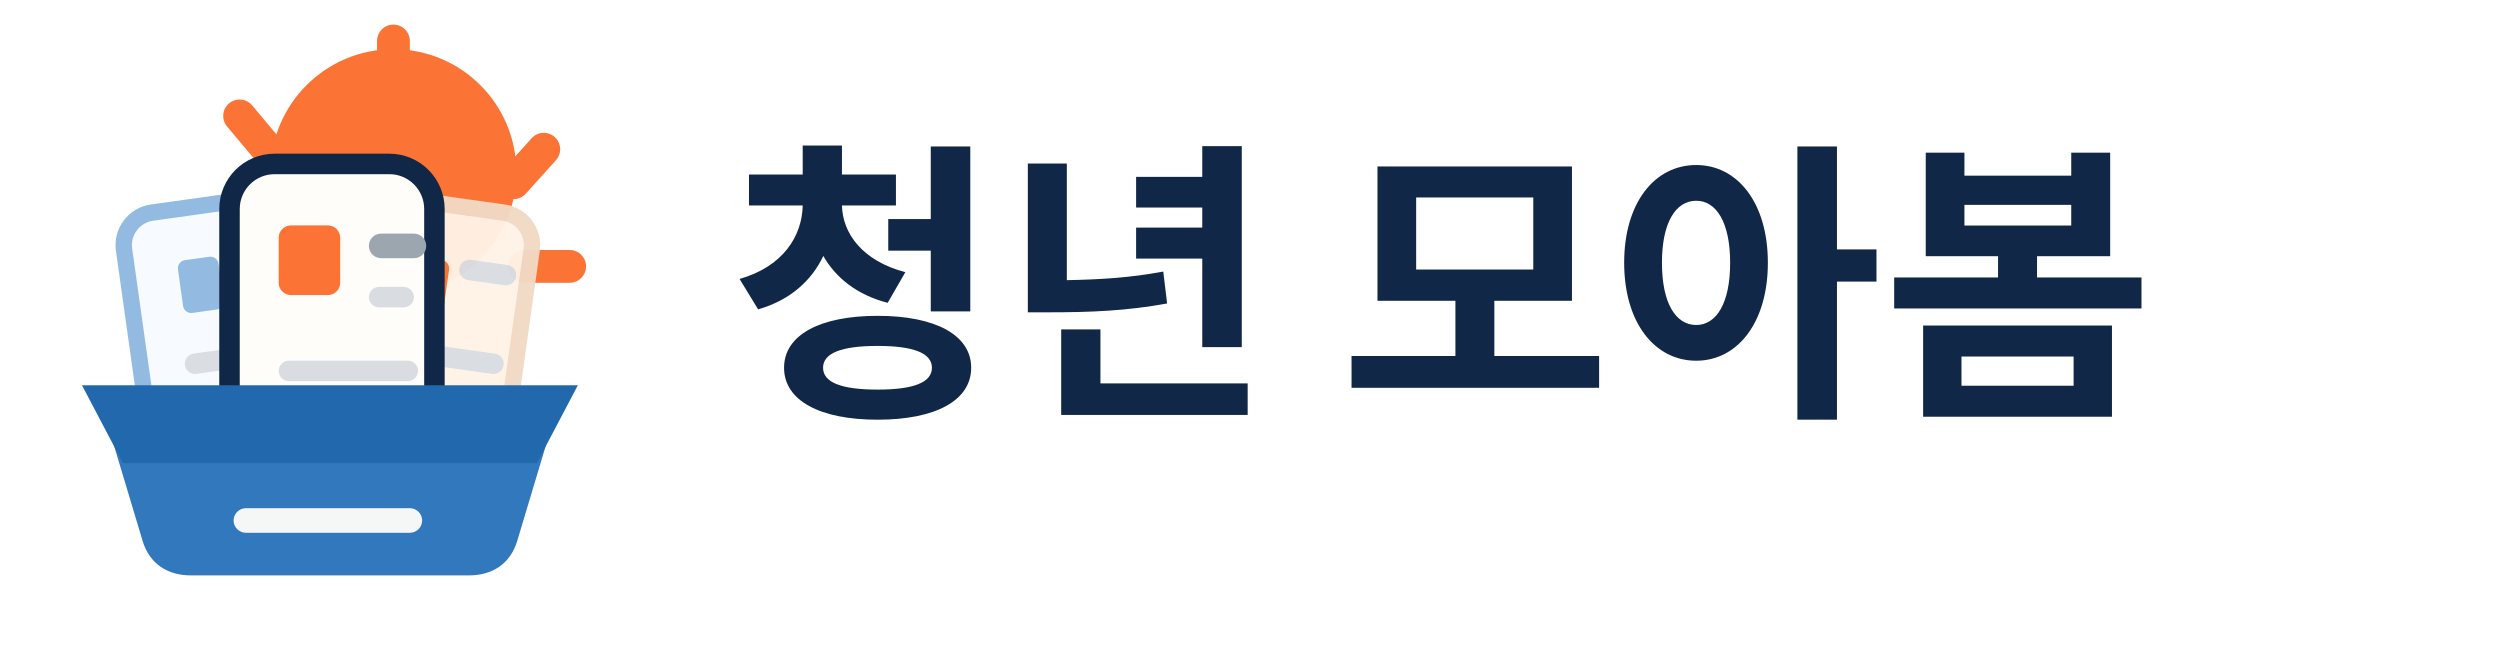
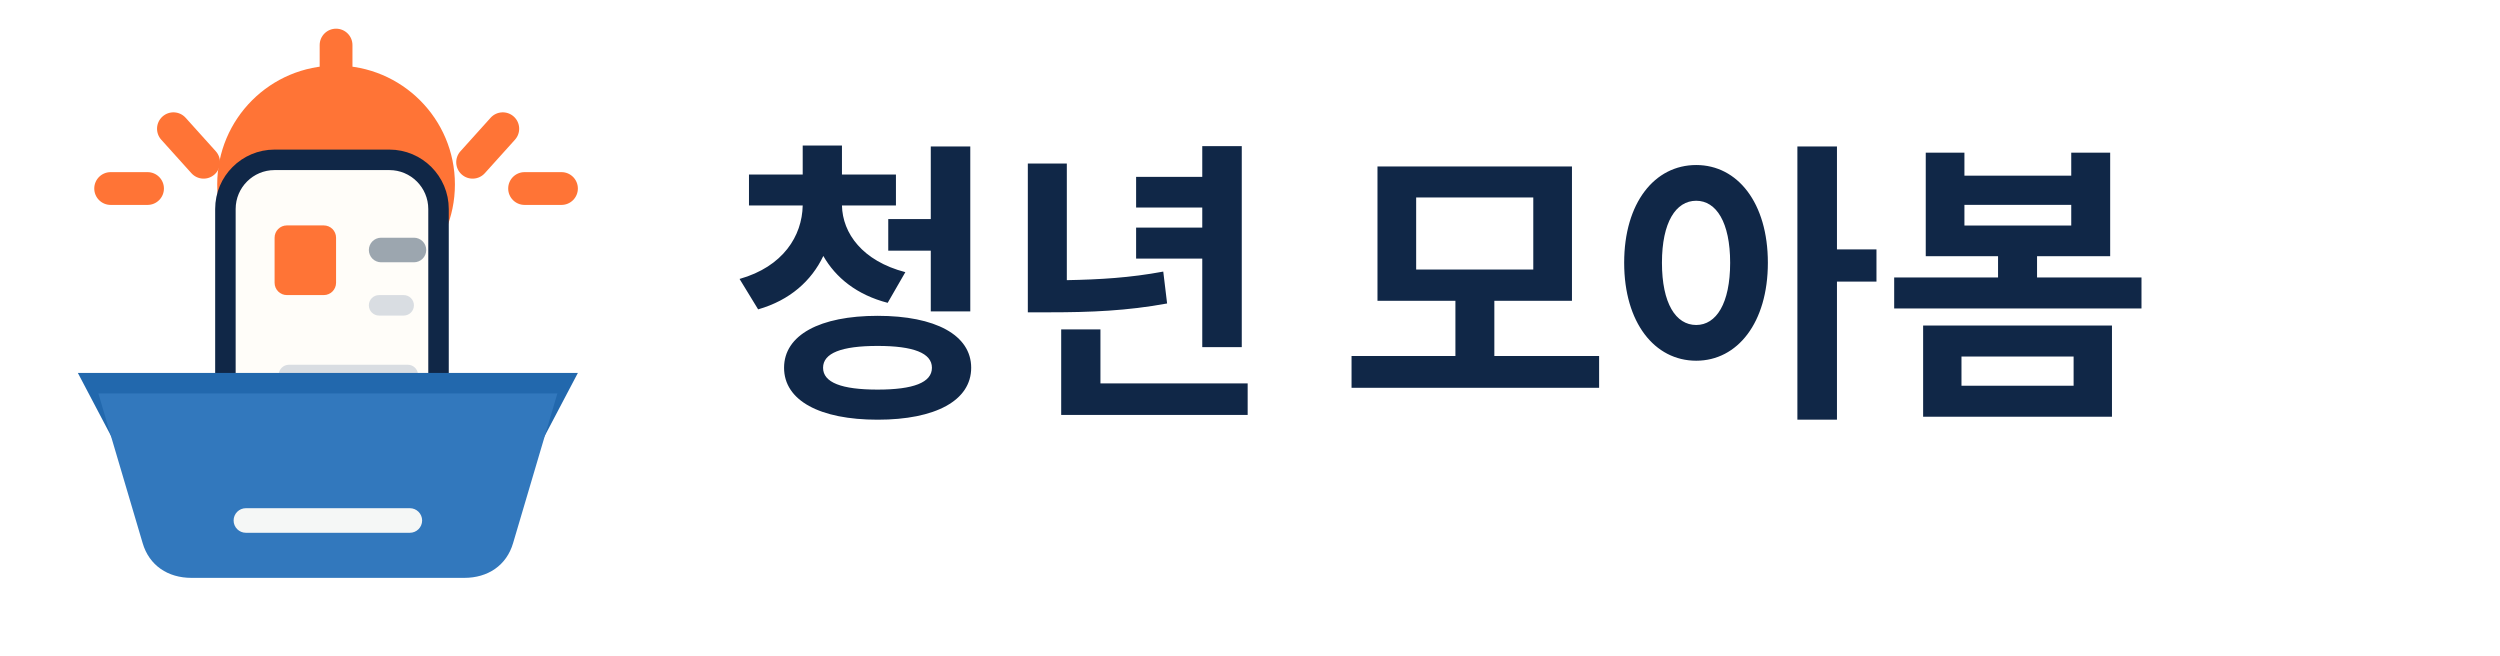
<svg xmlns="http://www.w3.org/2000/svg" viewBox="0 0 610 160" width="610" height="160" role="img" aria-labelledby="title desc">
  <defs>
    <style>
      .wordmark {
        fill: #102747;
        font-family: "Noto Sans KR", "Pretendard", "Apple SD Gothic Neo", sans-serif;
        font-size: 72px;
        font-weight: 800;
        letter-spacing: 0;
      }
-       .blue { fill: #3278bd; }
-       .blue-dark { fill: #2268ad; }
-       .blue-soft { fill: #8fb7df; }
-       .sun { fill: #fb7435; }
+       .basket { fill: #3278bd; }
+       .basket-lip { fill: #2268ad; }
+       .sun { fill: #ff7436; }
      .paper { fill: #fffdf9; }
-       .paper-soft { fill: #f7fbff; }
-       .paper-warm { fill: #fff3e7; }
+       .paper-stroke { stroke: #102747; }
      .line { fill: #9ca6af; }
      .line-soft { fill: #d9dde2; }
-       .stroke-blue { stroke: #8fb7df; }
-       .stroke-warm { stroke: #f0d8c4; }
-       .stroke-navy { stroke: #102747; }
    </style>
  </defs>
  <g>
-     <circle class="sun" cx="96" cy="42" r="30" />
-     <rect class="sun" x="92" y="6" width="8" height="17" rx="4" />
-     <rect class="sun" x="58" y="23" width="8" height="19" rx="4" transform="rotate(-40 62 32.5)" />
-     <rect class="sun" x="125" y="31" width="8" height="19" rx="4" transform="rotate(42 129 40.5)" />
-     <rect class="sun" x="124" y="61" width="19" height="8" rx="4" />
-     <g opacity=".96">
-       <rect x="33" y="50" width="39" height="58" rx="8" class="paper-soft stroke-blue" stroke-width="4" transform="rotate(-8 52.5 79)" />
-       <rect class="blue-soft" x="44" y="63" width="10" height="13" rx="2" transform="rotate(-8 49 69.5)" />
-       <rect class="line-soft" x="57" y="64" width="14" height="5" rx="2.5" transform="rotate(-8 64 66.5)" />
-       <rect class="line-soft" x="45" y="85" width="23" height="5" rx="2.5" transform="rotate(-8 56.5 87.5)" />
-     </g>
-     <g opacity=".96">
-       <rect x="88" y="50" width="39" height="58" rx="8" class="paper-warm stroke-warm" stroke-width="4" transform="rotate(8 107.5 79)" />
-       <rect class="sun" x="99" y="63" width="10" height="13" rx="2" transform="rotate(8 104 69.5)" />
-       <rect class="line-soft" x="112" y="64" width="14" height="5" rx="2.5" transform="rotate(8 119 66.5)" />
-       <rect class="line-soft" x="100" y="85" width="23" height="5" rx="2.5" transform="rotate(8 111.5 87.5)" />
-     </g>
-     <rect class="paper stroke-navy" x="56" y="40" width="50" height="76" rx="11" stroke-width="5" />
-     <rect class="sun" x="68" y="55" width="15" height="17" rx="3" />
-     <rect class="line" x="90" y="57" width="14" height="6" rx="3" />
-     <rect class="line-soft" x="90" y="70" width="11" height="5" rx="2.5" />
-     <rect class="line-soft" x="68" y="88" width="34" height="5" rx="2.5" />
-     <rect class="line-soft" x="68" y="101" width="27" height="5" rx="2.5" />
-     <path class="blue" d="M24 96h113l-10.8 36c-1.7 5.6-6.1 8.4-11.8 8.4H46.6c-5.7 0-10.1-2.8-11.8-8.4L24 96Z" />
-     <path class="blue-dark" d="M20 94h121l-10 19H30L20 94Z" />
+     <circle class="sun" cx="82" cy="45" r="29" />
+     <rect class="sun" x="78" y="7" width="8" height="16" rx="4" />
+     <rect class="sun" x="42" y="26" width="8" height="19" rx="4" transform="rotate(-42 46 35.5)" />
+     <rect class="sun" x="115" y="26" width="8" height="19" rx="4" transform="rotate(42 119 35.5)" />
+     <rect class="sun" x="23" y="42" width="17" height="8" rx="4" />
+     <rect class="sun" x="124" y="42" width="17" height="8" rx="4" />
+     <rect class="paper paper-stroke" x="55" y="39" width="52" height="77" rx="12" stroke-width="5" />
+     <rect class="sun" x="67" y="55" width="15" height="17" rx="3" />
+     <rect class="line" x="90" y="58" width="14" height="6" rx="3" />
+     <rect class="line-soft" x="90" y="72" width="11" height="5" rx="2.5" />
+     <rect class="line-soft" x="68" y="89" width="34" height="5" rx="2.5" />
+     <rect class="line-soft" x="68" y="102" width="27" height="5" rx="2.5" />
+     <path class="basket-lip" d="M19 91h122l-10 19H29L19 91Z" />
+     <path class="basket" d="M24 96h112l-10.8 36.5c-1.6 5.5-6.2 8.5-11.9 8.5H46.7c-5.7 0-10.3-3-11.9-8.5L24 96Z" />
    <rect class="paper" x="57" y="124" width="46" height="6" rx="3" opacity=".95" />
  </g>
  <text class="wordmark" x="178" y="96">청년 모아봄</text>
</svg>
